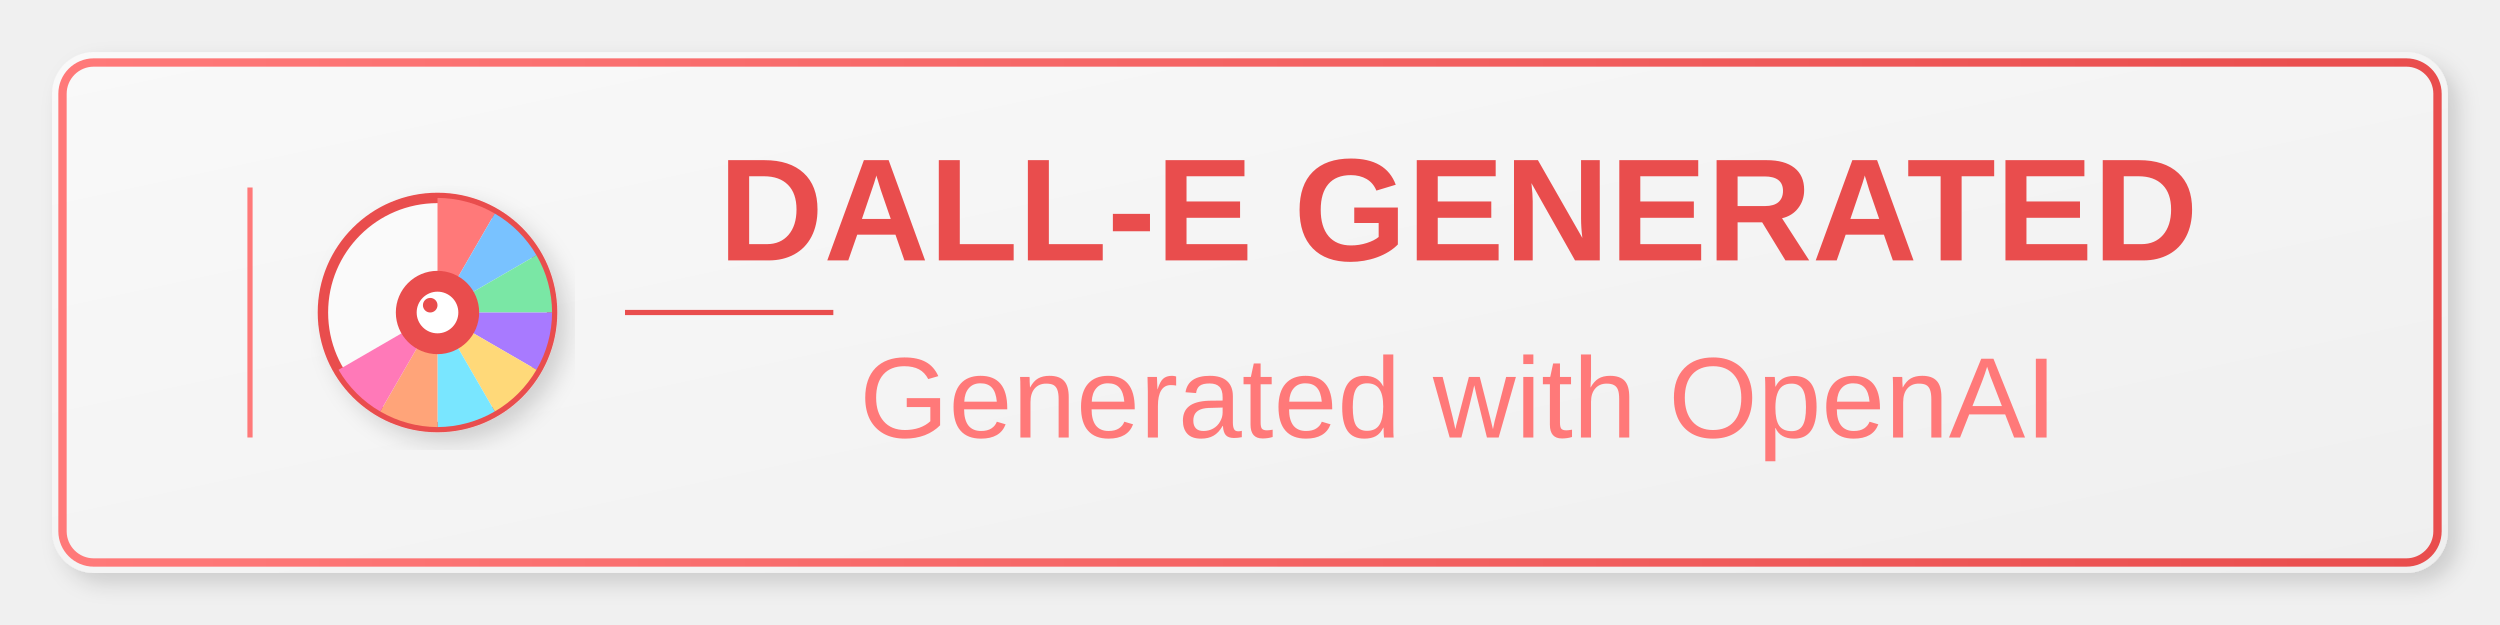
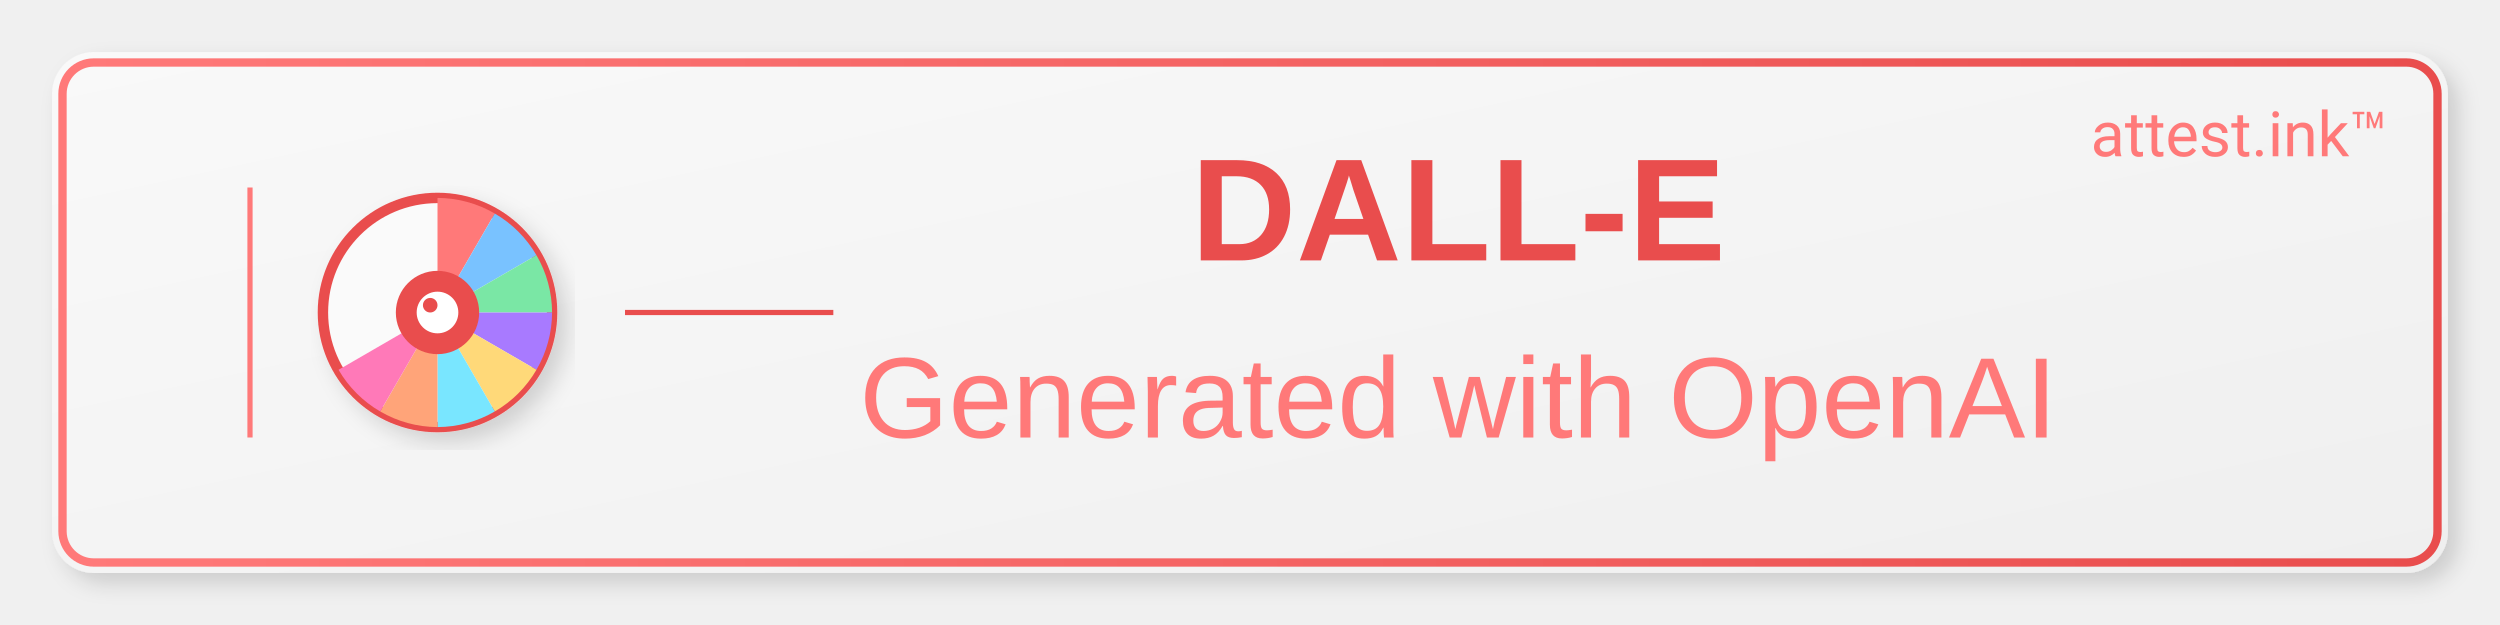
<svg xmlns="http://www.w3.org/2000/svg" viewBox="0 0 240 60">
  <defs>
    <linearGradient id="dalleBg" x1="0%" y1="0%" x2="100%" y2="100%">
      <stop offset="0%" stop-color="#f9f9f9" />
      <stop offset="100%" stop-color="#efefef" />
    </linearGradient>
    <linearGradient id="dalleAccent" x1="0%" y1="0%" x2="100%" y2="0%">
      <stop offset="0%" stop-color="#ff7979" />
      <stop offset="100%" stop-color="#e94d4d" />
    </linearGradient>
    <filter id="dalleShadow" x="-10%" y="-10%" width="120%" height="120%">
      <feGaussianBlur in="SourceAlpha" stdDeviation="1" result="blur" />
      <feOffset dx="1" dy="1" result="offsetBlur" />
      <feFlood flood-color="rgba(0,0,0,0.15)" result="shadowColor" />
      <feComposite in="shadowColor" in2="offsetBlur" operator="in" result="shadowBlur" />
      <feBlend in="SourceGraphic" in2="shadowBlur" mode="normal" />
    </filter>
  </defs>
  <rect x="5" y="5" width="230" height="50" rx="4" ry="4" fill="url(#dalleBg)" filter="url(#dalleShadow)">
    <animate attributeName="opacity" values="0.97;1;0.97" dur="3s" repeatCount="indefinite" />
  </rect>
  <rect x="6" y="6" width="228" height="48" rx="3" ry="3" fill="none" stroke="url(#dalleAccent)" stroke-width="0.8" />
  <g transform="translate(42, 30)" filter="url(#dalleShadow)">
    <circle cx="0" cy="0" r="11" fill="#fafafa" stroke="#e94d4d" stroke-width="1">
      <animate attributeName="stroke-width" values="1;1.3;1" dur="3s" repeatCount="indefinite" />
    </circle>
    <g>
      <animateTransform attributeName="transform" type="rotate" from="0" to="360" dur="15s" repeatCount="indefinite" />
      <path d="M0,0 L0,-11 A11,11 0 0,1 5.5,-9.5 Z" fill="#ff7979">
        <animate attributeName="opacity" values="0.8;1;0.8" dur="4s" repeatCount="indefinite" />
      </path>
      <path d="M0,0 L5.5,-9.5 A11,11 0 0,1 9.5,-5.5 Z" fill="#79c2ff">
        <animate attributeName="opacity" values="0.8;1;0.8" dur="4s" repeatCount="indefinite" begin="1s" />
      </path>
      <path d="M0,0 L9.5,-5.5 A11,11 0 0,1 11,0 Z" fill="#7ae7a5">
        <animate attributeName="opacity" values="0.8;1;0.8" dur="4s" repeatCount="indefinite" begin="2s" />
      </path>
      <path d="M0,0 L11,0 A11,11 0 0,1 9.5,5.5 Z" fill="#a87aff">
        <animate attributeName="opacity" values="0.8;1;0.8" dur="4s" repeatCount="indefinite" begin="0.5s" />
      </path>
      <path d="M0,0 L9.5,5.5 A11,11 0 0,1 5.5,9.5 Z" fill="#ffd979">
        <animate attributeName="opacity" values="0.8;1;0.8" dur="4s" repeatCount="indefinite" begin="1.5s" />
      </path>
      <path d="M0,0 L5.5,9.5 A11,11 0 0,1 0,11 Z" fill="#79e6ff">
        <animate attributeName="opacity" values="0.8;1;0.8" dur="4s" repeatCount="indefinite" begin="2.5s" />
      </path>
      <path d="M0,0 L0,11 A11,11 0 0,1 -5.5,9.5 Z" fill="#ffa479">
        <animate attributeName="opacity" values="0.8;1;0.8" dur="4s" repeatCount="indefinite" begin="3s" />
      </path>
      <path d="M0,0 L-5.5,9.5 A11,11 0 0,1 -9.5,5.5 Z" fill="#ff79b8">
        <animate attributeName="opacity" values="0.8;1;0.8" dur="4s" repeatCount="indefinite" begin="3.5s" />
      </path>
    </g>
    <circle cx="0" cy="0" r="4" fill="#e94d4d">
      <animate attributeName="r" values="4;4.3;4" dur="3s" repeatCount="indefinite" />
    </circle>
    <circle cx="0" cy="0" r="2" fill="#ffffff">
      <animate attributeName="r" values="2;2.2;2" dur="3s" repeatCount="indefinite" />
    </circle>
    <circle cx="-0.7" cy="-0.7" r="0.7" fill="#e94d4d" />
    <circle cx="0" cy="0" r="5" fill="none" stroke="#e94d4d" stroke-width="0.5" opacity="0">
      <animate attributeName="r" values="8;15" dur="3s" repeatCount="indefinite" />
      <animate attributeName="opacity" values="0.6;0" dur="3s" repeatCount="indefinite" />
    </circle>
  </g>
  <g transform="translate(140, 30)" text-anchor="middle">
-     <text x="0" y="-5" font-family="'Helvetica Neue', Arial, sans-serif" font-size="14" fill="#e94d4d" font-weight="600">DALL-E GENERATED</text>
+     <text x="0" y="-5" font-family="'Helvetica Neue', Arial, sans-serif" font-size="14" fill="#e94d4d" font-weight="600">DALL-E</text>
    <text x="0" y="12" font-family="'Helvetica Neue', Arial, sans-serif" font-size="11" fill="#ff7979">Generated with OpenAI</text>
+     <text x="75" y="-15" font-family="'Segoe UI', Roboto, sans-serif" font-size="6" fill="#ff7979">attest.ink™</text>
  </g>
  <line x1="24" y1="18" x2="24" y2="42" stroke="#ff7979" stroke-width="0.5" />
  <line x1="60" y1="30" x2="80" y2="30" stroke="#e94d4d" stroke-width="0.5" />
</svg>
